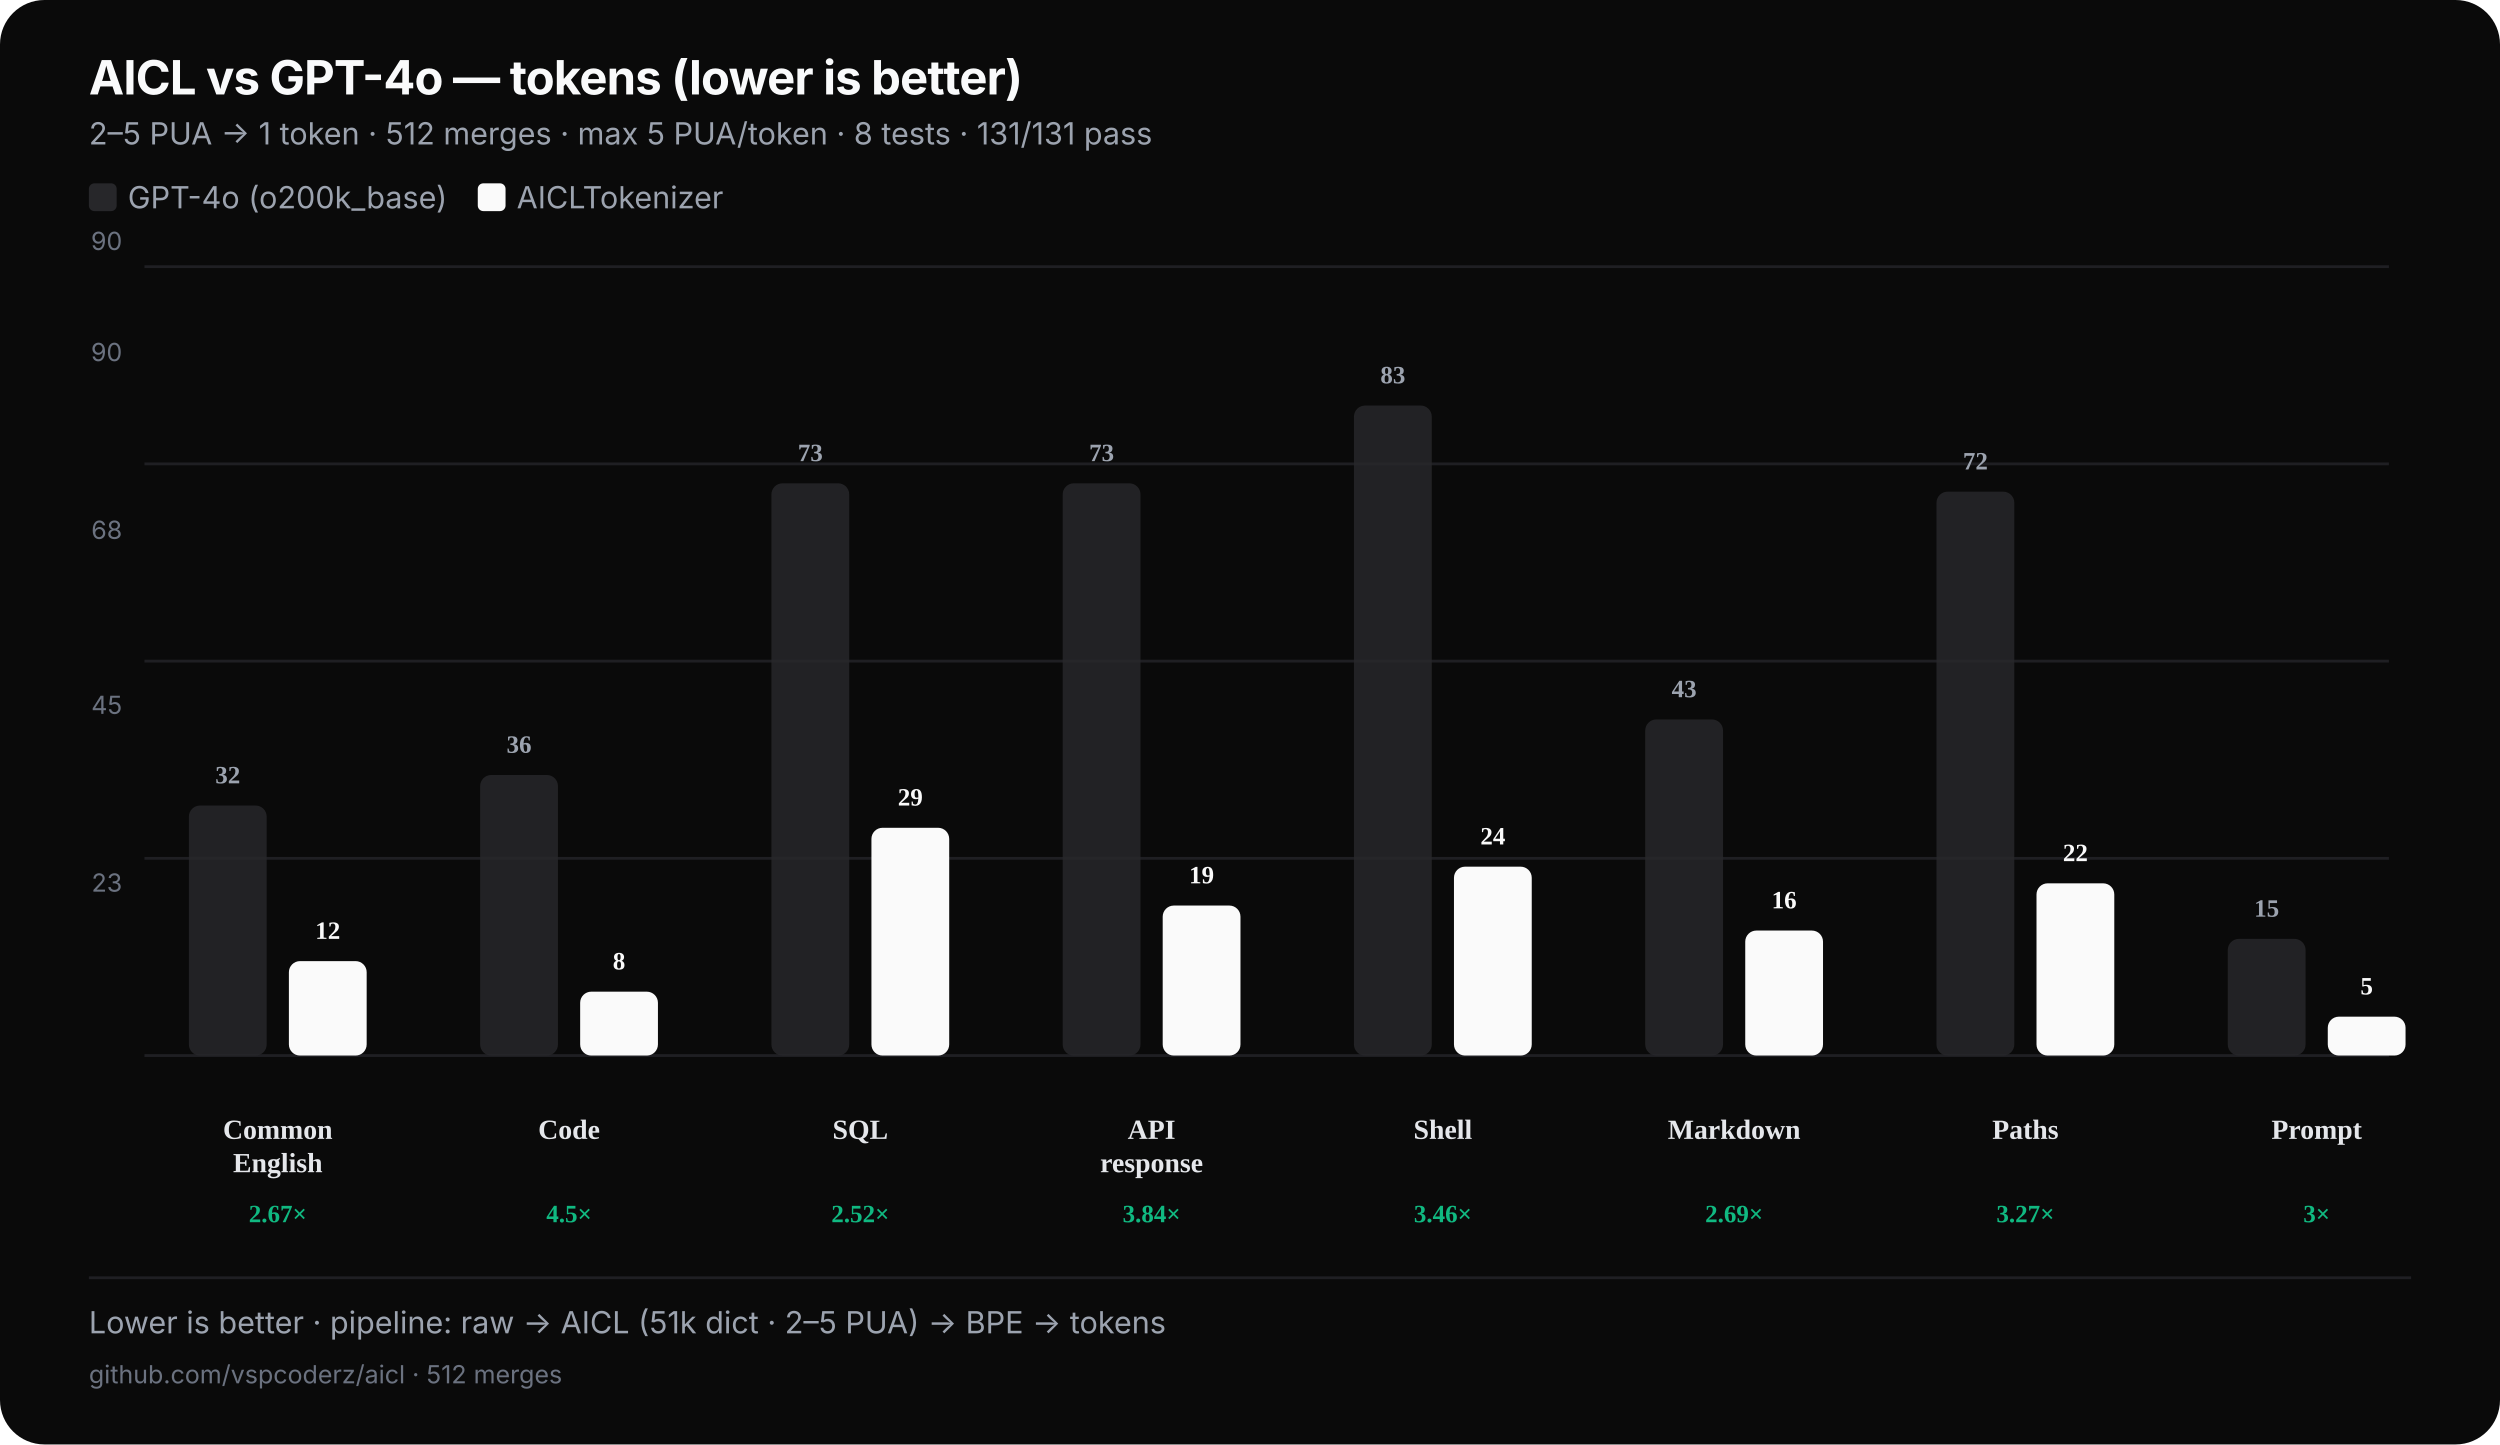
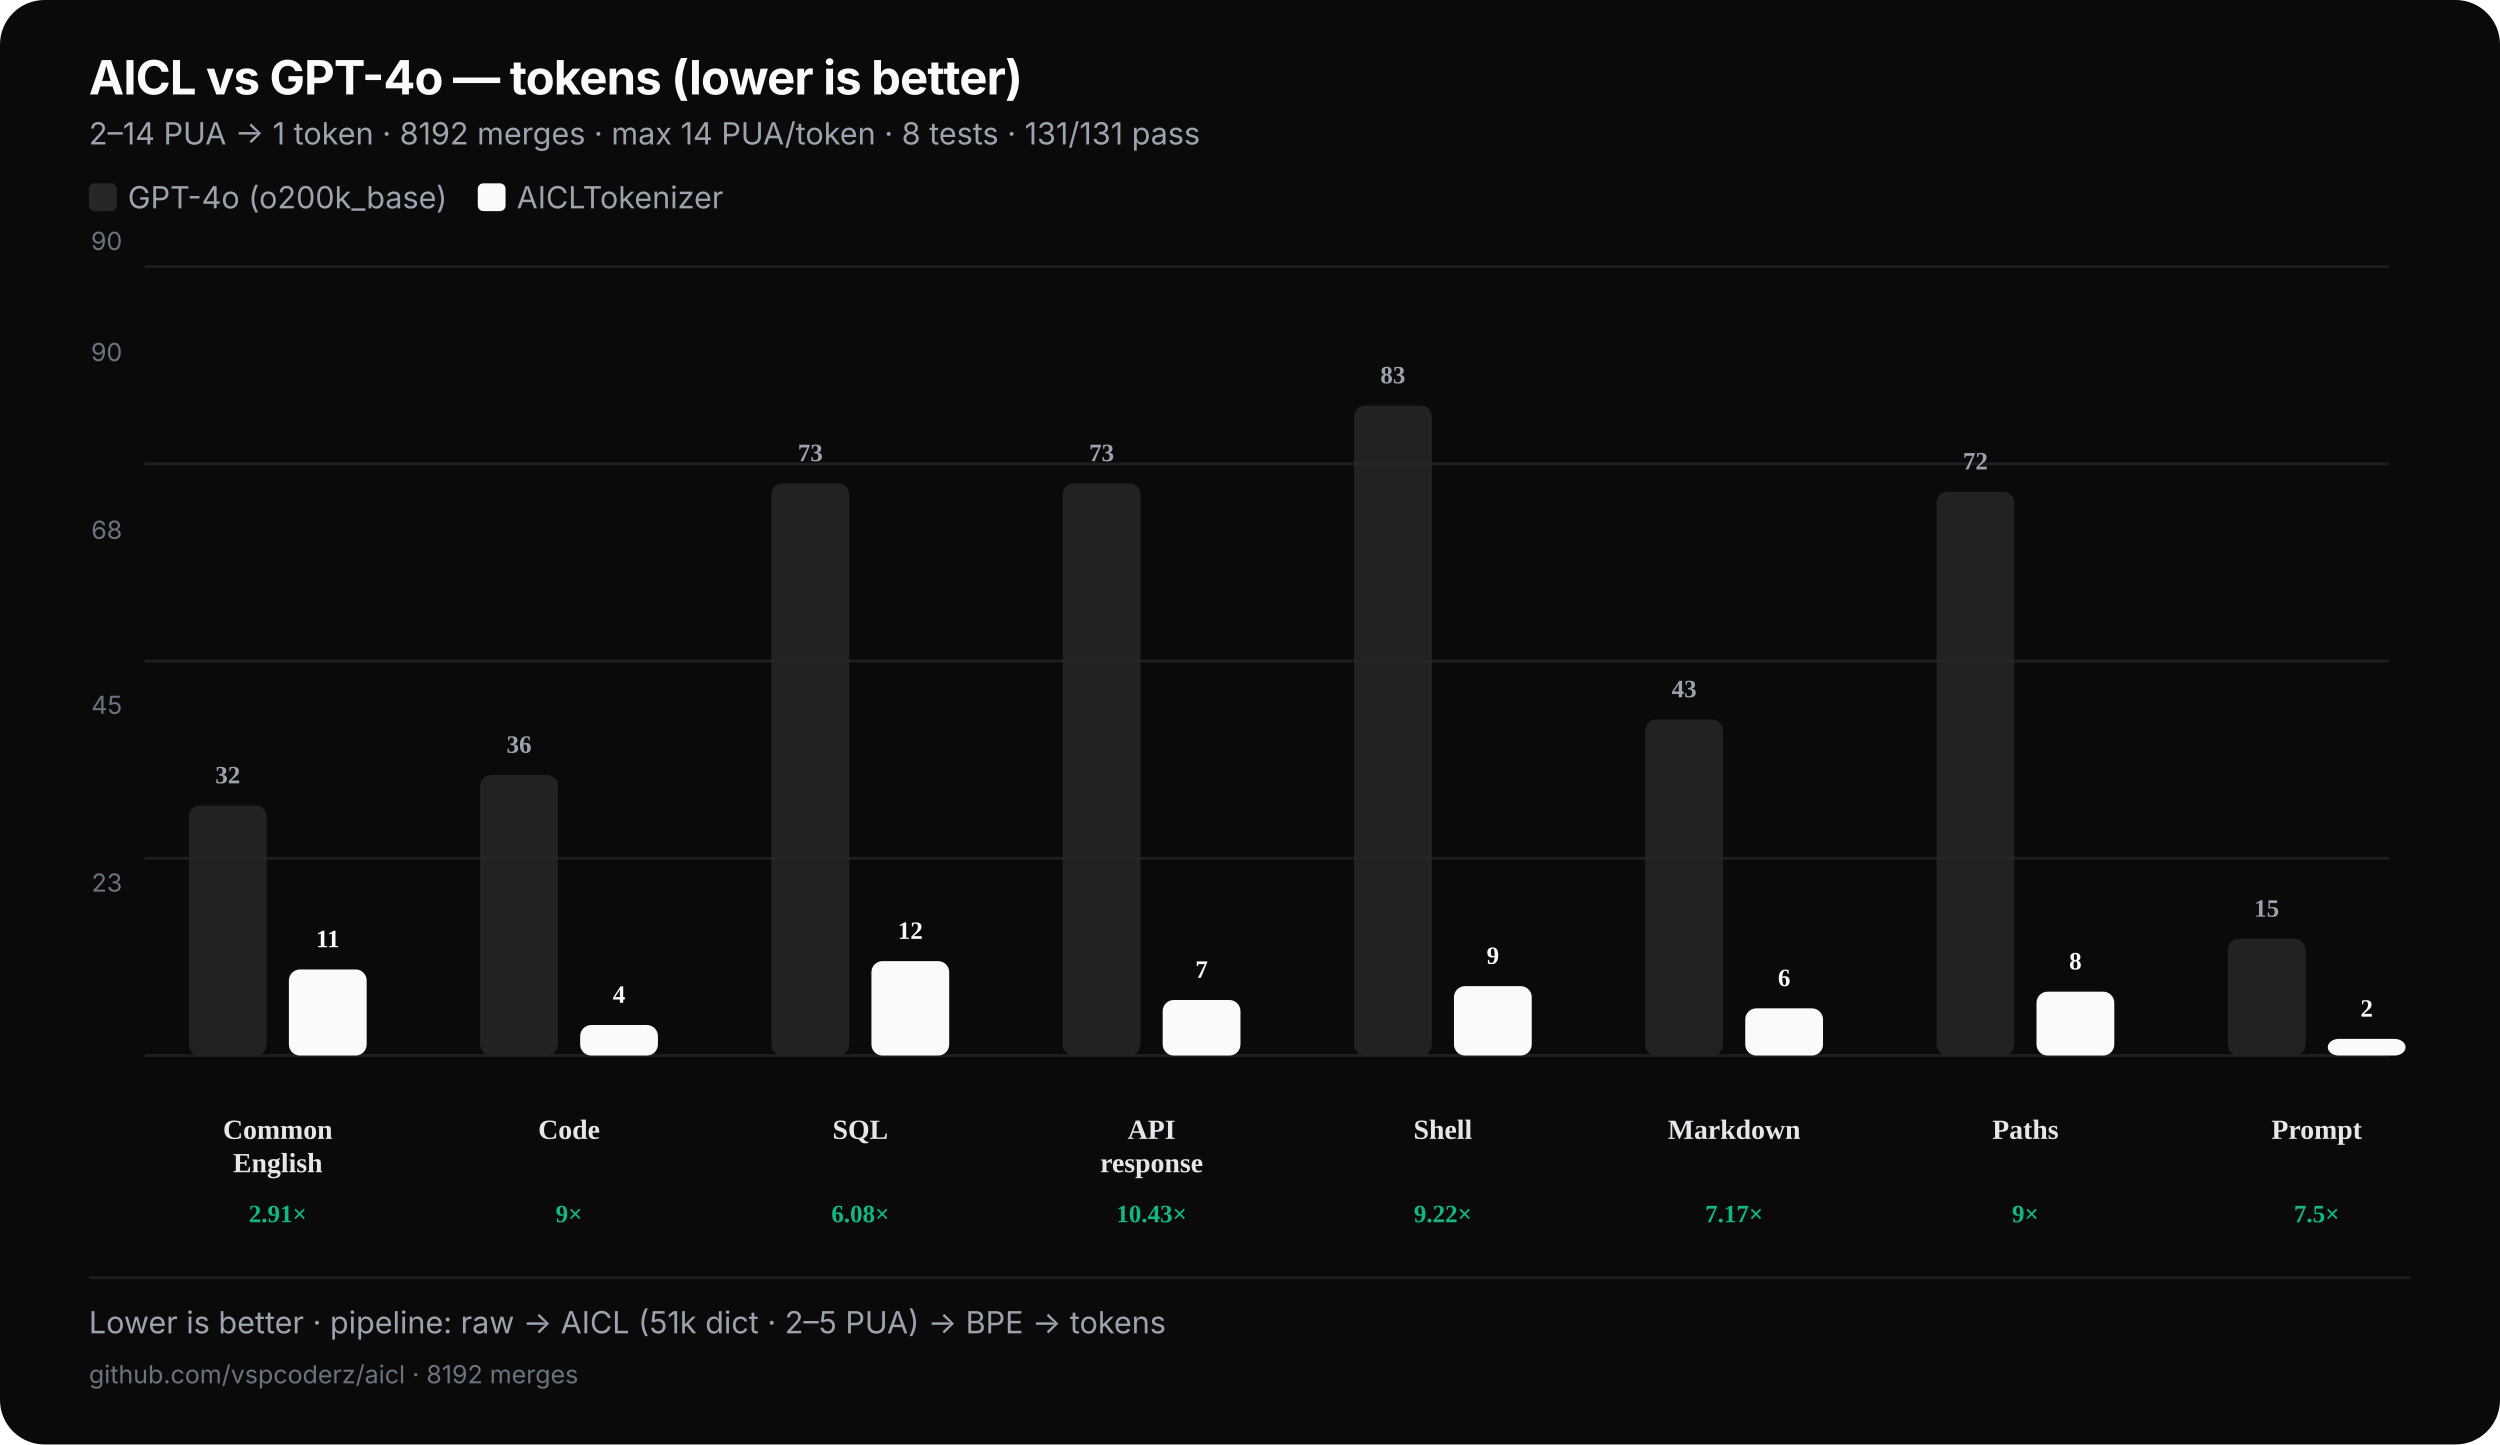
<svg xmlns="http://www.w3.org/2000/svg" width="900" height="520">
  <style>.t{font:700 17px 'Stack Sans Notch','Inter',system-ui,sans-serif;fill:#f9fafb;letter-spacing:-0.3px}.s{font:400 11px 'Stack Sans Notch','Inter',system-ui,sans-serif;fill:#9ca3af}.n{font:600 10px 'Stack Sans Notch','Inter',system-ui,sans-serif;fill:#e5e7eb}.a{font:400 9px 'Stack Sans Notch','Inter',system-ui,sans-serif;fill:#6b7280}</style>
  <rect width="900" height="520" rx="16" fill="#0a0a0a" />
  <text x="32" y="34" class="t">AICL vs GPT-4o — tokens (lower is better)</text>
-   <text x="32" y="52" class="s">2–5 PUA → 1 token · 512 merges · max 5 PUA/token · 8 tests · 131/131 pass</text>
+   <text x="32" y="52" class="s">2–14 PUA → 1 token · 8192 merges · max 14 PUA/token · 8 tests · 131/131 pass</text>
  <g transform="translate(32,66)">
    <rect x="0" y="0" width="10" height="10" rx="2" fill="#27272a" />
    <text x="14" y="9" class="s">GPT-4o (o200k_base)</text>
    <rect x="140" y="0" width="10" height="10" rx="2" fill="#fafafa" />
    <text x="154" y="9" class="s">AICLTokenizer</text>
  </g>
  <g stroke="#1f1f23" stroke-width="1">
    <line x1="52" y1="96" x2="860" y2="96" />
    <line x1="52" y1="167" x2="860" y2="167" />
    <line x1="52" y1="238" x2="860" y2="238" />
    <line x1="52" y1="309" x2="860" y2="309" />
    <line x1="52" y1="380" x2="860" y2="380" />
  </g>
  <text x="44" y="321" class="a" text-anchor="end">23</text>
  <text x="44" y="257" class="a" text-anchor="end">45</text>
  <text x="44" y="194" class="a" text-anchor="end">68</text>
  <text x="44" y="130" class="a" text-anchor="end">90</text>
  <text x="44" y="90" class="a" text-anchor="end">90</text>
  <g>
    <rect x="68" y="290" width="28" height="90" rx="4" fill="#27272a" opacity="0.85" />
    <text x="82" y="282" text-anchor="middle" fill="#9ca3af" font-size="9" font-weight="600">32</text>
-     <rect x="104" y="346" width="28" height="34" rx="4" fill="#fafafa" />
-     <text x="118" y="338" text-anchor="middle" fill="#fafafa" font-size="9" font-weight="700">12</text>
+     <rect x="104" y="349" width="28" height="31" rx="4" fill="#fafafa" />
+     <text x="118" y="341" text-anchor="middle" fill="#fafafa" font-size="9" font-weight="700">11</text>
    <text x="100" y="410" text-anchor="middle" font-size="10" font-weight="600" fill="#e5e7eb">Common</text>
    <text x="100" y="422" text-anchor="middle" font-size="10" font-weight="600" fill="#e5e7eb">English</text>
-     <text x="100" y="440" text-anchor="middle" fill="#10b981" font-size="9" font-weight="700">2.67×</text>
+     <text x="100" y="440" text-anchor="middle" fill="#10b981" font-size="9" font-weight="700">2.91×</text>
  </g>
  <g>
    <rect x="172.857" y="279" width="28" height="101" rx="4" fill="#27272a" opacity="0.85" />
    <text x="186.857" y="271" text-anchor="middle" fill="#9ca3af" font-size="9" font-weight="600">36</text>
-     <rect x="208.857" y="357" width="28" height="23" rx="4" fill="#fafafa" />
-     <text x="222.857" y="349" text-anchor="middle" fill="#fafafa" font-size="9" font-weight="700">8</text>
+     <rect x="208.857" y="369" width="28" height="11" rx="4" fill="#fafafa" />
+     <text x="222.857" y="361" text-anchor="middle" fill="#fafafa" font-size="9" font-weight="700">4</text>
    <text x="204.857" y="410" text-anchor="middle" font-size="10" font-weight="600" fill="#e5e7eb">Code</text>
-     <text x="204.857" y="440" text-anchor="middle" fill="#10b981" font-size="9" font-weight="700">4.5×</text>
+     <text x="204.857" y="440" text-anchor="middle" fill="#10b981" font-size="9" font-weight="700">9×</text>
  </g>
  <g>
    <rect x="277.714" y="174" width="28" height="206" rx="4" fill="#27272a" opacity="0.85" />
    <text x="291.714" y="166" text-anchor="middle" fill="#9ca3af" font-size="9" font-weight="600">73</text>
-     <rect x="313.714" y="298" width="28" height="82" rx="4" fill="#fafafa" />
-     <text x="327.714" y="290" text-anchor="middle" fill="#fafafa" font-size="9" font-weight="700">29</text>
+     <rect x="313.714" y="346" width="28" height="34" rx="4" fill="#fafafa" />
+     <text x="327.714" y="338" text-anchor="middle" fill="#fafafa" font-size="9" font-weight="700">12</text>
    <text x="309.714" y="410" text-anchor="middle" font-size="10" font-weight="600" fill="#e5e7eb">SQL</text>
-     <text x="309.714" y="440" text-anchor="middle" fill="#10b981" font-size="9" font-weight="700">2.52×</text>
+     <text x="309.714" y="440" text-anchor="middle" fill="#10b981" font-size="9" font-weight="700">6.08×</text>
  </g>
  <g>
    <rect x="382.571" y="174" width="28" height="206" rx="4" fill="#27272a" opacity="0.85" />
    <text x="396.571" y="166" text-anchor="middle" fill="#9ca3af" font-size="9" font-weight="600">73</text>
-     <rect x="418.571" y="326" width="28" height="54" rx="4" fill="#fafafa" />
-     <text x="432.571" y="318" text-anchor="middle" fill="#fafafa" font-size="9" font-weight="700">19</text>
+     <rect x="418.571" y="360" width="28" height="20" rx="4" fill="#fafafa" />
+     <text x="432.571" y="352" text-anchor="middle" fill="#fafafa" font-size="9" font-weight="700">7</text>
    <text x="414.571" y="410" text-anchor="middle" font-size="10" font-weight="600" fill="#e5e7eb">API</text>
    <text x="414.571" y="422" text-anchor="middle" font-size="10" font-weight="600" fill="#e5e7eb">response</text>
-     <text x="414.571" y="440" text-anchor="middle" fill="#10b981" font-size="9" font-weight="700">3.84×</text>
+     <text x="414.571" y="440" text-anchor="middle" fill="#10b981" font-size="9" font-weight="700">10.43×</text>
  </g>
  <g>
    <rect x="487.429" y="146" width="28" height="234" rx="4" fill="#27272a" opacity="0.85" />
    <text x="501.429" y="138" text-anchor="middle" fill="#9ca3af" font-size="9" font-weight="600">83</text>
-     <rect x="523.429" y="312" width="28" height="68" rx="4" fill="#fafafa" />
-     <text x="537.429" y="304" text-anchor="middle" fill="#fafafa" font-size="9" font-weight="700">24</text>
+     <rect x="523.429" y="355" width="28" height="25" rx="4" fill="#fafafa" />
+     <text x="537.429" y="347" text-anchor="middle" fill="#fafafa" font-size="9" font-weight="700">9</text>
    <text x="519.429" y="410" text-anchor="middle" font-size="10" font-weight="600" fill="#e5e7eb">Shell</text>
-     <text x="519.429" y="440" text-anchor="middle" fill="#10b981" font-size="9" font-weight="700">3.46×</text>
+     <text x="519.429" y="440" text-anchor="middle" fill="#10b981" font-size="9" font-weight="700">9.22×</text>
  </g>
  <g>
    <rect x="592.286" y="259" width="28" height="121" rx="4" fill="#27272a" opacity="0.85" />
    <text x="606.286" y="251" text-anchor="middle" fill="#9ca3af" font-size="9" font-weight="600">43</text>
-     <rect x="628.286" y="335" width="28" height="45" rx="4" fill="#fafafa" />
-     <text x="642.286" y="327" text-anchor="middle" fill="#fafafa" font-size="9" font-weight="700">16</text>
+     <rect x="628.286" y="363" width="28" height="17" rx="4" fill="#fafafa" />
+     <text x="642.286" y="355" text-anchor="middle" fill="#fafafa" font-size="9" font-weight="700">6</text>
    <text x="624.286" y="410" text-anchor="middle" font-size="10" font-weight="600" fill="#e5e7eb">Markdown</text>
-     <text x="624.286" y="440" text-anchor="middle" fill="#10b981" font-size="9" font-weight="700">2.69×</text>
+     <text x="624.286" y="440" text-anchor="middle" fill="#10b981" font-size="9" font-weight="700">7.17×</text>
  </g>
  <g>
    <rect x="697.143" y="177" width="28" height="203" rx="4" fill="#27272a" opacity="0.85" />
    <text x="711.143" y="169" text-anchor="middle" fill="#9ca3af" font-size="9" font-weight="600">72</text>
-     <rect x="733.143" y="318" width="28" height="62" rx="4" fill="#fafafa" />
-     <text x="747.143" y="310" text-anchor="middle" fill="#fafafa" font-size="9" font-weight="700">22</text>
+     <rect x="733.143" y="357" width="28" height="23" rx="4" fill="#fafafa" />
+     <text x="747.143" y="349" text-anchor="middle" fill="#fafafa" font-size="9" font-weight="700">8</text>
    <text x="729.143" y="410" text-anchor="middle" font-size="10" font-weight="600" fill="#e5e7eb">Paths</text>
-     <text x="729.143" y="440" text-anchor="middle" fill="#10b981" font-size="9" font-weight="700">3.27×</text>
+     <text x="729.143" y="440" text-anchor="middle" fill="#10b981" font-size="9" font-weight="700">9×</text>
  </g>
  <g>
    <rect x="802" y="338" width="28" height="42" rx="4" fill="#27272a" opacity="0.85" />
    <text x="816" y="330" text-anchor="middle" fill="#9ca3af" font-size="9" font-weight="600">15</text>
-     <rect x="838" y="366" width="28" height="14" rx="4" fill="#fafafa" />
-     <text x="852" y="358" text-anchor="middle" fill="#fafafa" font-size="9" font-weight="700">5</text>
+     <rect x="838" y="374" width="28" height="6" rx="4" fill="#fafafa" />
+     <text x="852" y="366" text-anchor="middle" fill="#fafafa" font-size="9" font-weight="700">2</text>
    <text x="834" y="410" text-anchor="middle" font-size="10" font-weight="600" fill="#e5e7eb">Prompt</text>
-     <text x="834" y="440" text-anchor="middle" fill="#10b981" font-size="9" font-weight="700">3×</text>
+     <text x="834" y="440" text-anchor="middle" fill="#10b981" font-size="9" font-weight="700">7.5×</text>
  </g>
  <line x1="32" y1="460" x2="868" y2="460" stroke="#1f1f23" />
  <text x="32" y="480" class="s">Lower is better · pipeline: raw → AICL (51k dict · 2–5 PUA) → BPE → tokens</text>
-   <text x="32" y="498" class="a">github.com/vspcoderz/aicl · 512 merges</text>
+   <text x="32" y="498" class="a">github.com/vspcoderz/aicl · 8192 merges</text>
</svg>
